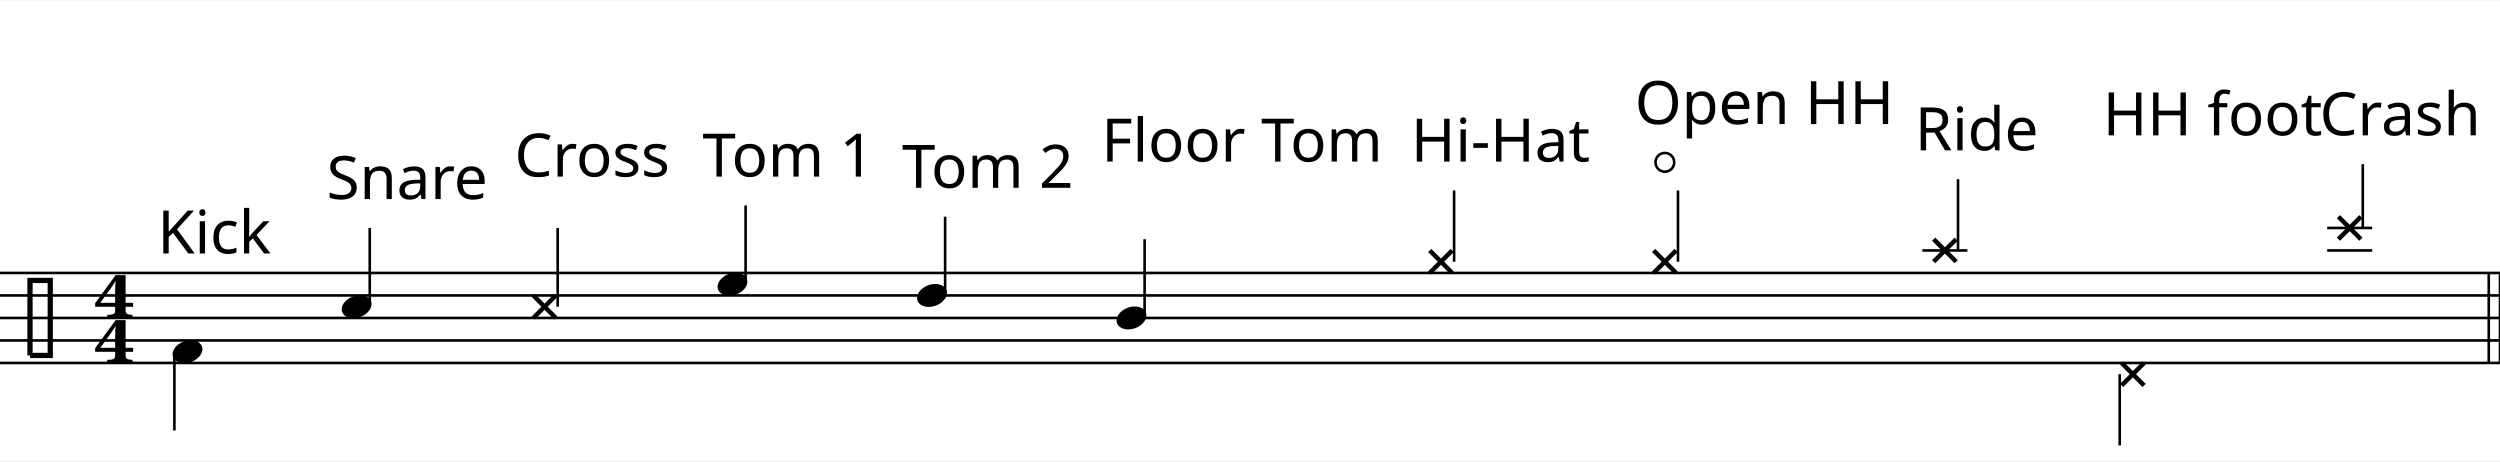
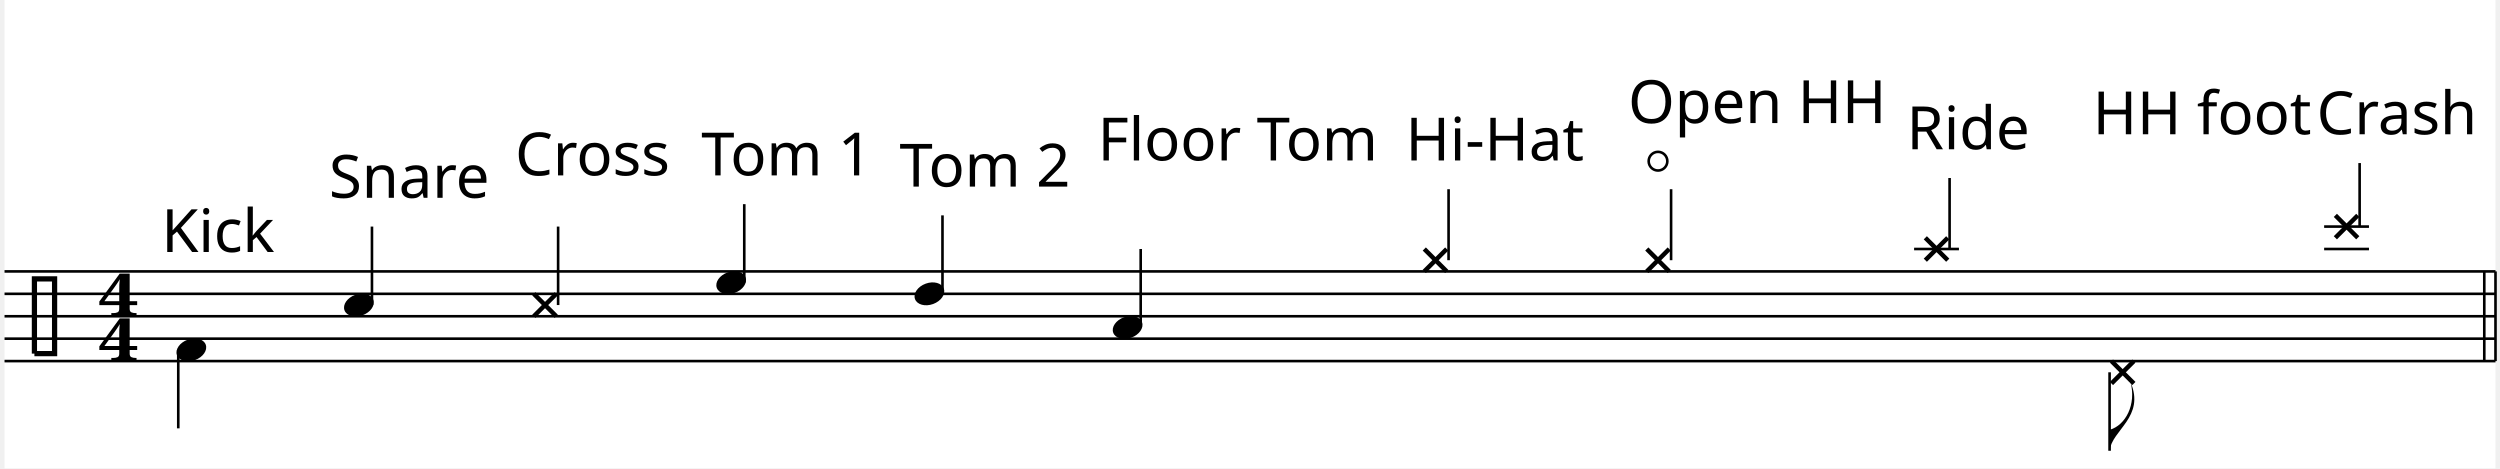
- <svg xmlns="http://www.w3.org/2000/svg" xmlns:xlink="http://www.w3.org/1999/xlink" version="1.1" xml:space="preserve" color="black" width="6.94in" height="1.28in" viewBox="0 0 500 92">
+ <svg xmlns="http://www.w3.org/2000/svg" xmlns:xlink="http://www.w3.org/1999/xlink" version="1.1" xml:space="preserve" color="black" width="6.94in" height="1.30in" viewBox="0 0 500 94">
  <style type="text/css">
.fill {fill: currentColor}
.stroke {stroke: currentColor; fill: none; stroke-width: .7}
	rect.abcr {fill:#a08000; fill-opacity:0}
	rect.abcr:hover {fill-opacity:0.3}

.f1 {font-family:serif; font-style:italic; font-size:14px}
.f2 {font-family:calibri; font-size:16px}
</style>
  <defs>
    <path id="pclef" class="stroke" style="stroke-width:1.4" d="m4 10h5.4v-20h-5.4v20" />
    <ellipse id="hd" rx="4.1" ry="2.9" transform="rotate(-20)" class="fill" />
    <path id="Xhead" d="m-3 -3l6 6m0 -6l-6 6" class="stroke" style="stroke-width:1.2" />
    <path id="hl" class="stroke" d="m-6 0h12" />
    <circle id="opend" class="stroke" cx="0" cy="-3" r="2.5" />
  </defs>
  <rect width="100%" height="100%" fill="white" />
  <g transform="scale(0.75)">
    <g transform="translate(0,75.30)">
      <g class="e_963_2_">
        <text class="f2" x="42.00" y="-7.86">Kick</text>
      </g>
      <g class="e_804_2_">
-         <text class="f2" x="87.10" y="-22.36">Snare</text>
+         <text class="f2" x="86.84" y="-22.36">Snare</text>
      </g>
      <g class="e_815_3_">
-         <text class="f2" x="137.22" y="-28.36">Cross</text>
+         <text class="f2" x="136.66" y="-28.36">Cross</text>
      </g>
      <g class="e_827_2_">
-         <text class="f2" x="187.33" y="-28.36">Tom 1</text>
+         <text class="f2" x="186.48" y="-28.36">Tom 1</text>
      </g>
      <g class="e_838_2_">
-         <text class="f2" x="240.53" y="-25.36">Tom 2</text>
+         <text class="f2" x="239.53" y="-25.36">Tom 2</text>
      </g>
      <g class="e_853_2_">
-         <text class="f2" x="293.73" y="-32.36">Floor Tom</text>
+         <text class="f2" x="292.58" y="-32.36">Floor Tom</text>
      </g>
      <g class="e_865_3_">
-         <text class="f2" x="376.26" y="-32.36">Hi-Hat</text>
+         <text class="f2" x="374.98" y="-32.36">Hi-Hat</text>
      </g>
      <g class="e_885_3_">
-         <text class="f2" x="435.96" y="-42.36">Open HH</text>
+         <text class="f2" x="434.53" y="-42.36">Open HH</text>
      </g>
      <g class="e_896_4_">
-         <text class="f2" x="510.64" y="-35.36">Ride</text>
+         <text class="f2" x="509.07" y="-35.36">Ride</text>
      </g>
      <g class="e_980_4_">
-         <text class="f2" x="560.76" y="-39.36">HH foot</text>
+         <text class="f2" x="558.89" y="-39.36">HH foot</text>
      </g>
      <g class="e_912_4_">
-         <text class="f2" x="618.58" y="-39.36">Crash</text>
+         <text class="f2" x="618.81" y="-39.36">Crash</text>
      </g>
    </g>
    <g class="e_757_2_">
      <path class="stroke" d="m666.67 96.64v-24.00" />
      <path class="stroke" d="m663.67 96.64v-24.00" />
    </g>
    <path class="stroke" d="m0.00 96.64 h666.67m-666.67 -6h666.67m-666.67 -6h666.67m-666.67 -6h666.67m-666.67 -6h666.67" />
    <g class="e_727_13_">
      <use x="4.00" y="84.64" xlink:href="#pclef" />
    </g>
    <g class="e_9_5_">
      <g font-family="serif" font-size="16" font-weight="bold" transform="translate(30.50,96.64) scale(1.2,1)">
        <text y="-12" text-anchor="middle">4</text>
        <text text-anchor="middle">4</text>
      </g>
    </g>
    <g class="e_753_3_">
</g>
    <g class="e_793_2_">
</g>
    <g class="e_804_2_">
-       <path class="stroke" d="m98.60 81.64v-21.00" />
-       <use x="95.10" y="81.64" xlink:href="#hd" />
+       <path class="stroke" d="m98.34 81.64v-21.00" />
+       <use x="94.84" y="81.64" xlink:href="#hd" />
    </g>
    <g class="e_815_3_">
-       <path class="stroke" d="m148.72 81.64v-21.00" />
-       <use x="145.22" y="81.64" xlink:href="#Xhead" />
+       <path class="stroke" d="m148.16 81.64v-21.00" />
+       <use x="144.66" y="81.64" xlink:href="#Xhead" />
    </g>
    <g class="e_827_2_">
-       <path class="stroke" d="m198.83 75.64v-21.00" />
-       <use x="195.33" y="75.64" xlink:href="#hd" />
+       <path class="stroke" d="m197.98 75.64v-21.00" />
+       <use x="194.48" y="75.64" xlink:href="#hd" />
    </g>
    <g class="e_838_2_">
-       <path class="stroke" d="m252.03 78.64v-21.00" />
-       <use x="248.53" y="78.64" xlink:href="#hd" />
+       <path class="stroke" d="m251.03 78.64v-21.00" />
+       <use x="247.53" y="78.64" xlink:href="#hd" />
    </g>
    <g class="e_853_2_">
-       <path class="stroke" d="m305.23 84.64v-21.00" />
-       <use x="301.73" y="84.64" xlink:href="#hd" />
+       <path class="stroke" d="m304.08 87.64v-21.00" />
+       <use x="300.58" y="87.64" xlink:href="#hd" />
    </g>
    <g class="e_865_3_">
-       <path class="stroke" d="m387.76 69.64v-19.00" />
-       <use x="384.26" y="69.64" xlink:href="#Xhead" />
+       <path class="stroke" d="m386.48 69.64v-19.00" />
+       <use x="382.98" y="69.64" xlink:href="#Xhead" />
    </g>
    <g class="e_885_3_">
-       <path class="stroke" d="m447.46 69.64v-19.00" />
-       <use x="443.96" y="69.64" xlink:href="#Xhead" />
+       <path class="stroke" d="m446.03 69.64v-19.00" />
+       <use x="442.53" y="69.64" xlink:href="#Xhead" />
    </g>
    <g class="e_896_4_">
-       <use x="518.64" y="66.64" xlink:href="#hl" />
-       <path class="stroke" d="m522.14 66.64v-19.00" />
-       <use x="518.64" y="66.64" xlink:href="#Xhead" />
+       <use x="517.07" y="66.64" xlink:href="#hl" />
+       <path class="stroke" d="m520.57 66.64v-19.00" />
+       <use x="517.07" y="66.64" xlink:href="#Xhead" />
    </g>
    <g class="e_901_2_">
</g>
    <g class="e_912_4_">
-       <use x="626.58" y="66.64" xlink:href="#hl" />
-       <use x="626.58" y="60.64" xlink:href="#hl" />
-       <path class="stroke" d="m630.08 60.64v-17.00" />
-       <use x="626.58" y="60.64" xlink:href="#Xhead" />
+       <use x="626.81" y="66.64" xlink:href="#hl" />
+       <use x="626.81" y="60.64" xlink:href="#hl" />
+       <path class="stroke" d="m630.31 60.64v-17.00" />
+       <use x="626.81" y="60.64" xlink:href="#Xhead" />
    </g>
    <g class="e_963_2_">
      <path class="stroke" d="m46.50 93.64v21.00" />
      <use x="50.00" y="93.64" xlink:href="#hd" />
    </g>
    <g class="e_966_3_">
</g>
    <g class="e_980_4_">
-       <path class="stroke" d="m565.26 99.64v19.00" />
-       <use x="568.76" y="99.64" xlink:href="#Xhead" />
+       <path class="stroke" d="m563.39 99.64v21.00" />
+       <path class="fill" d="M563.39 120.64c0.6 -5.6 9.6 -9 5.6 -18.4  c1.6 6 -1.3 11.6 -5.6 12.8 " />
+       <use x="566.89" y="99.64" xlink:href="#Xhead" />
    </g>
-     <use x="443.96" y="46.14" xlink:href="#opend" />
+     <use x="442.53" y="46.14" xlink:href="#opend" />
  </g>
</svg>
